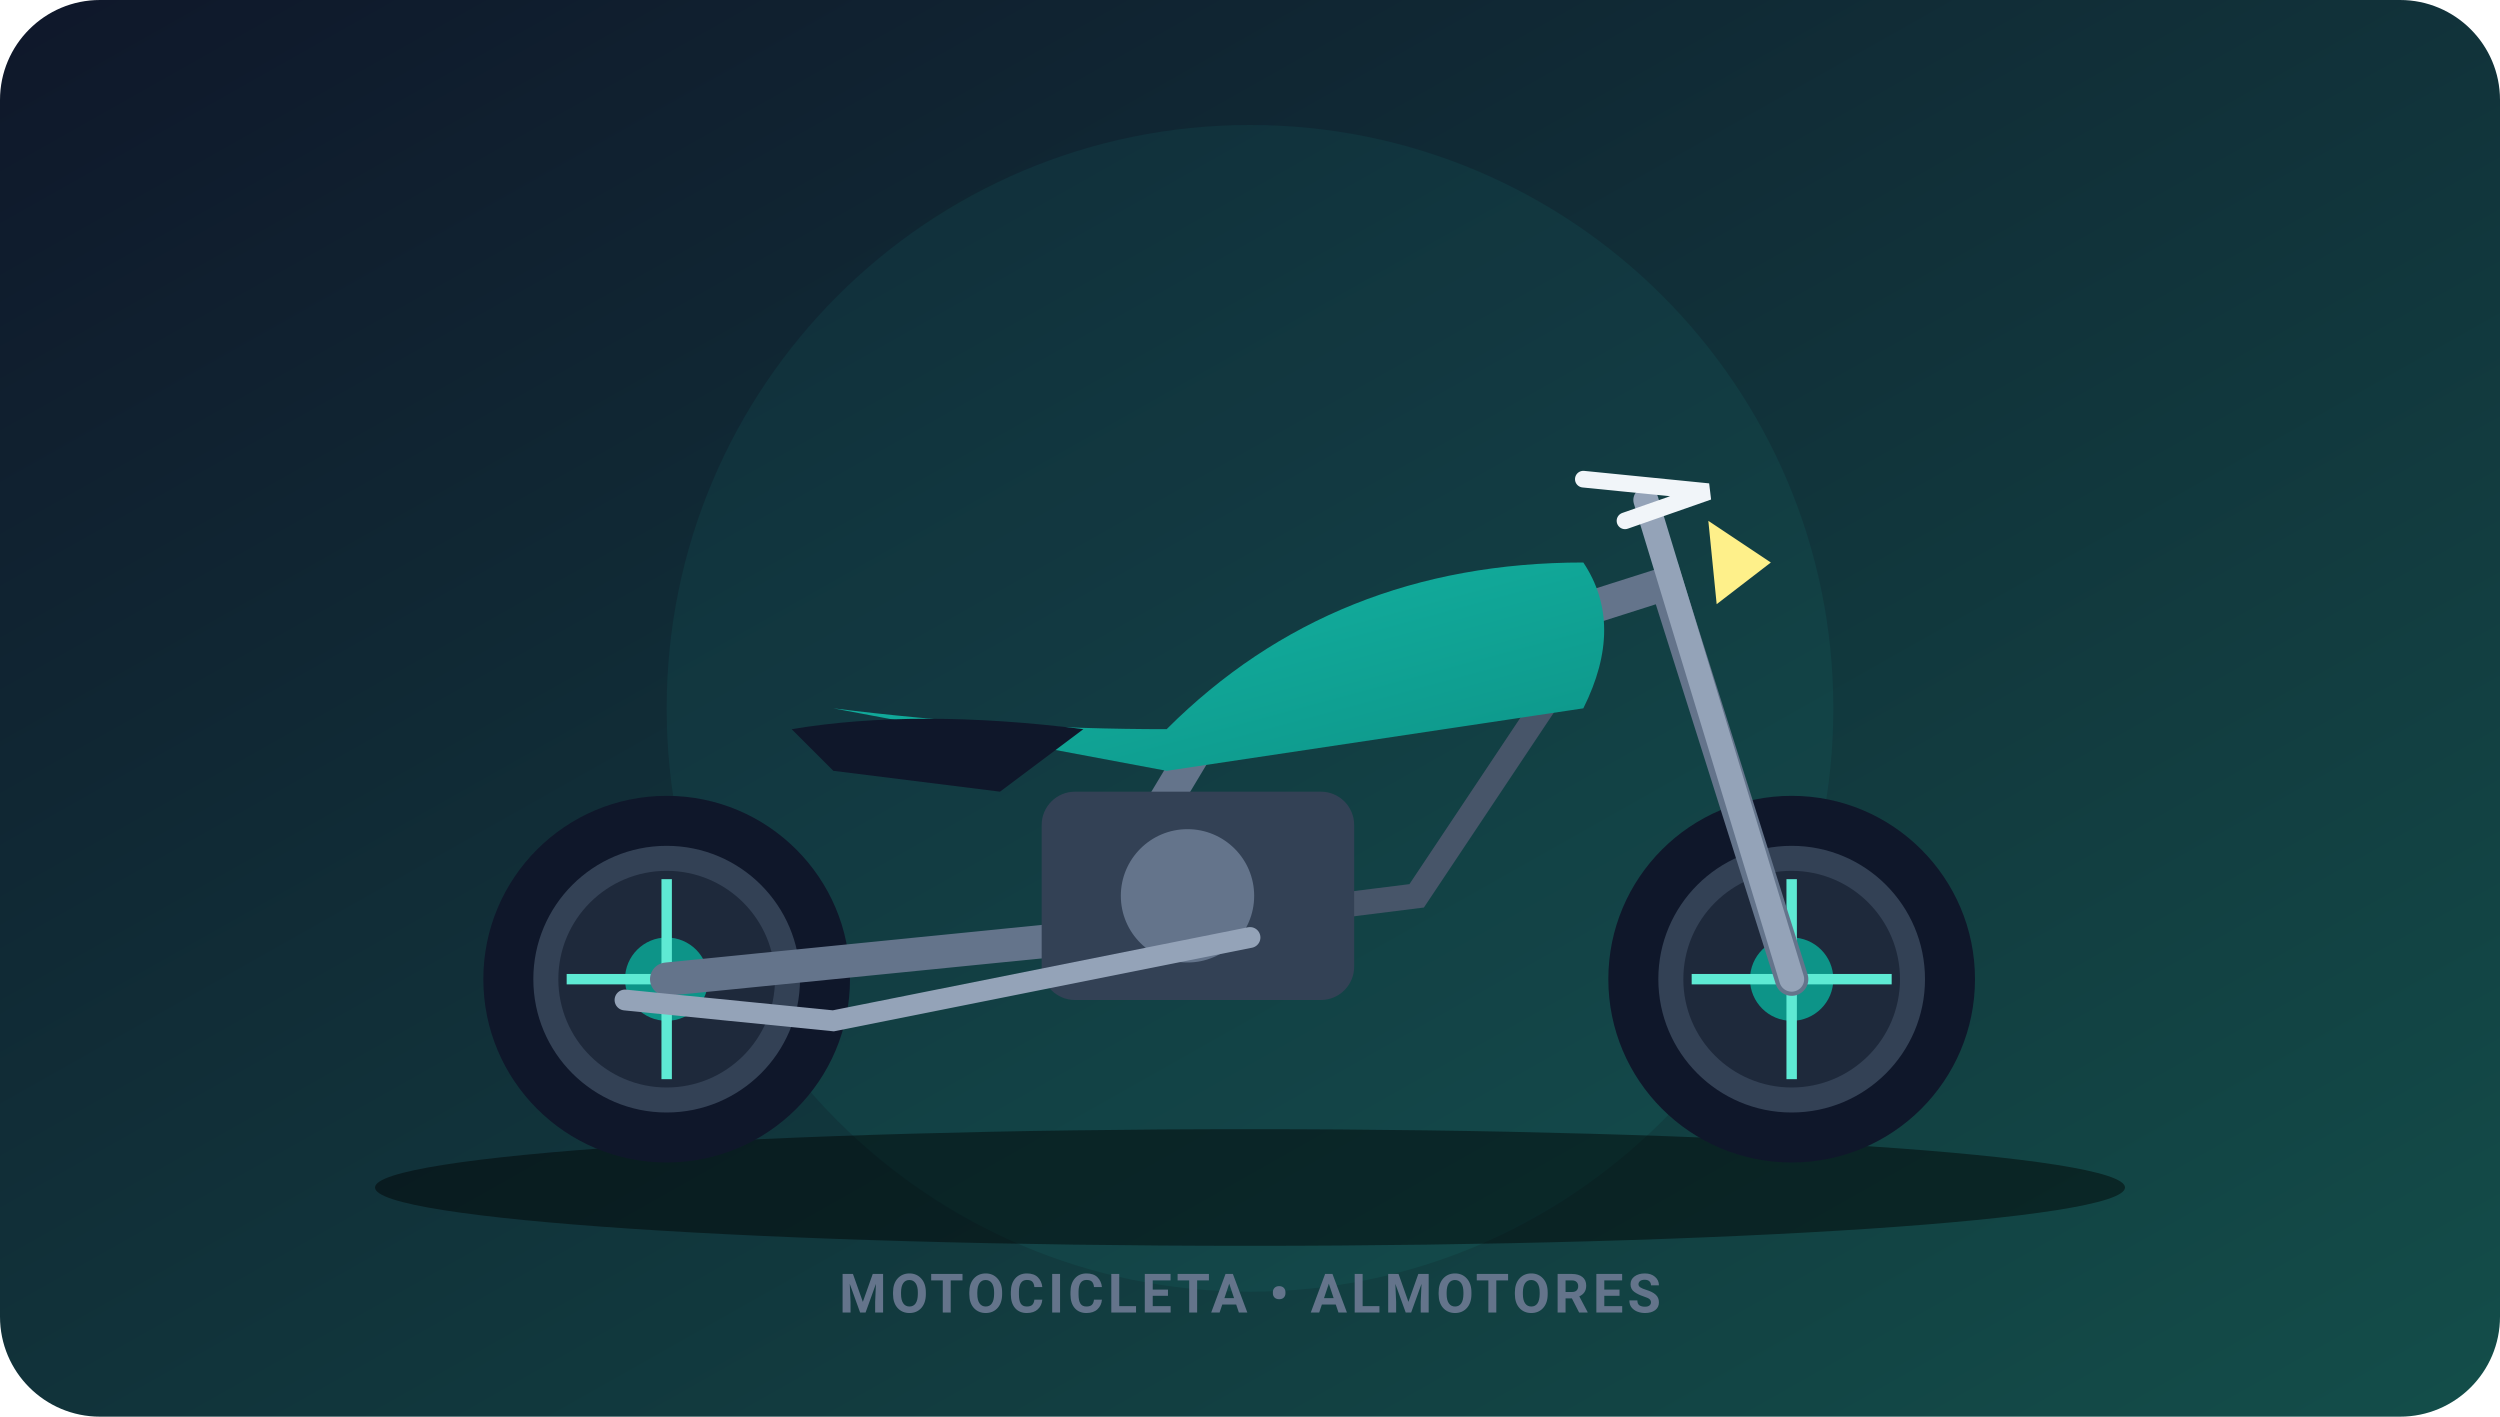
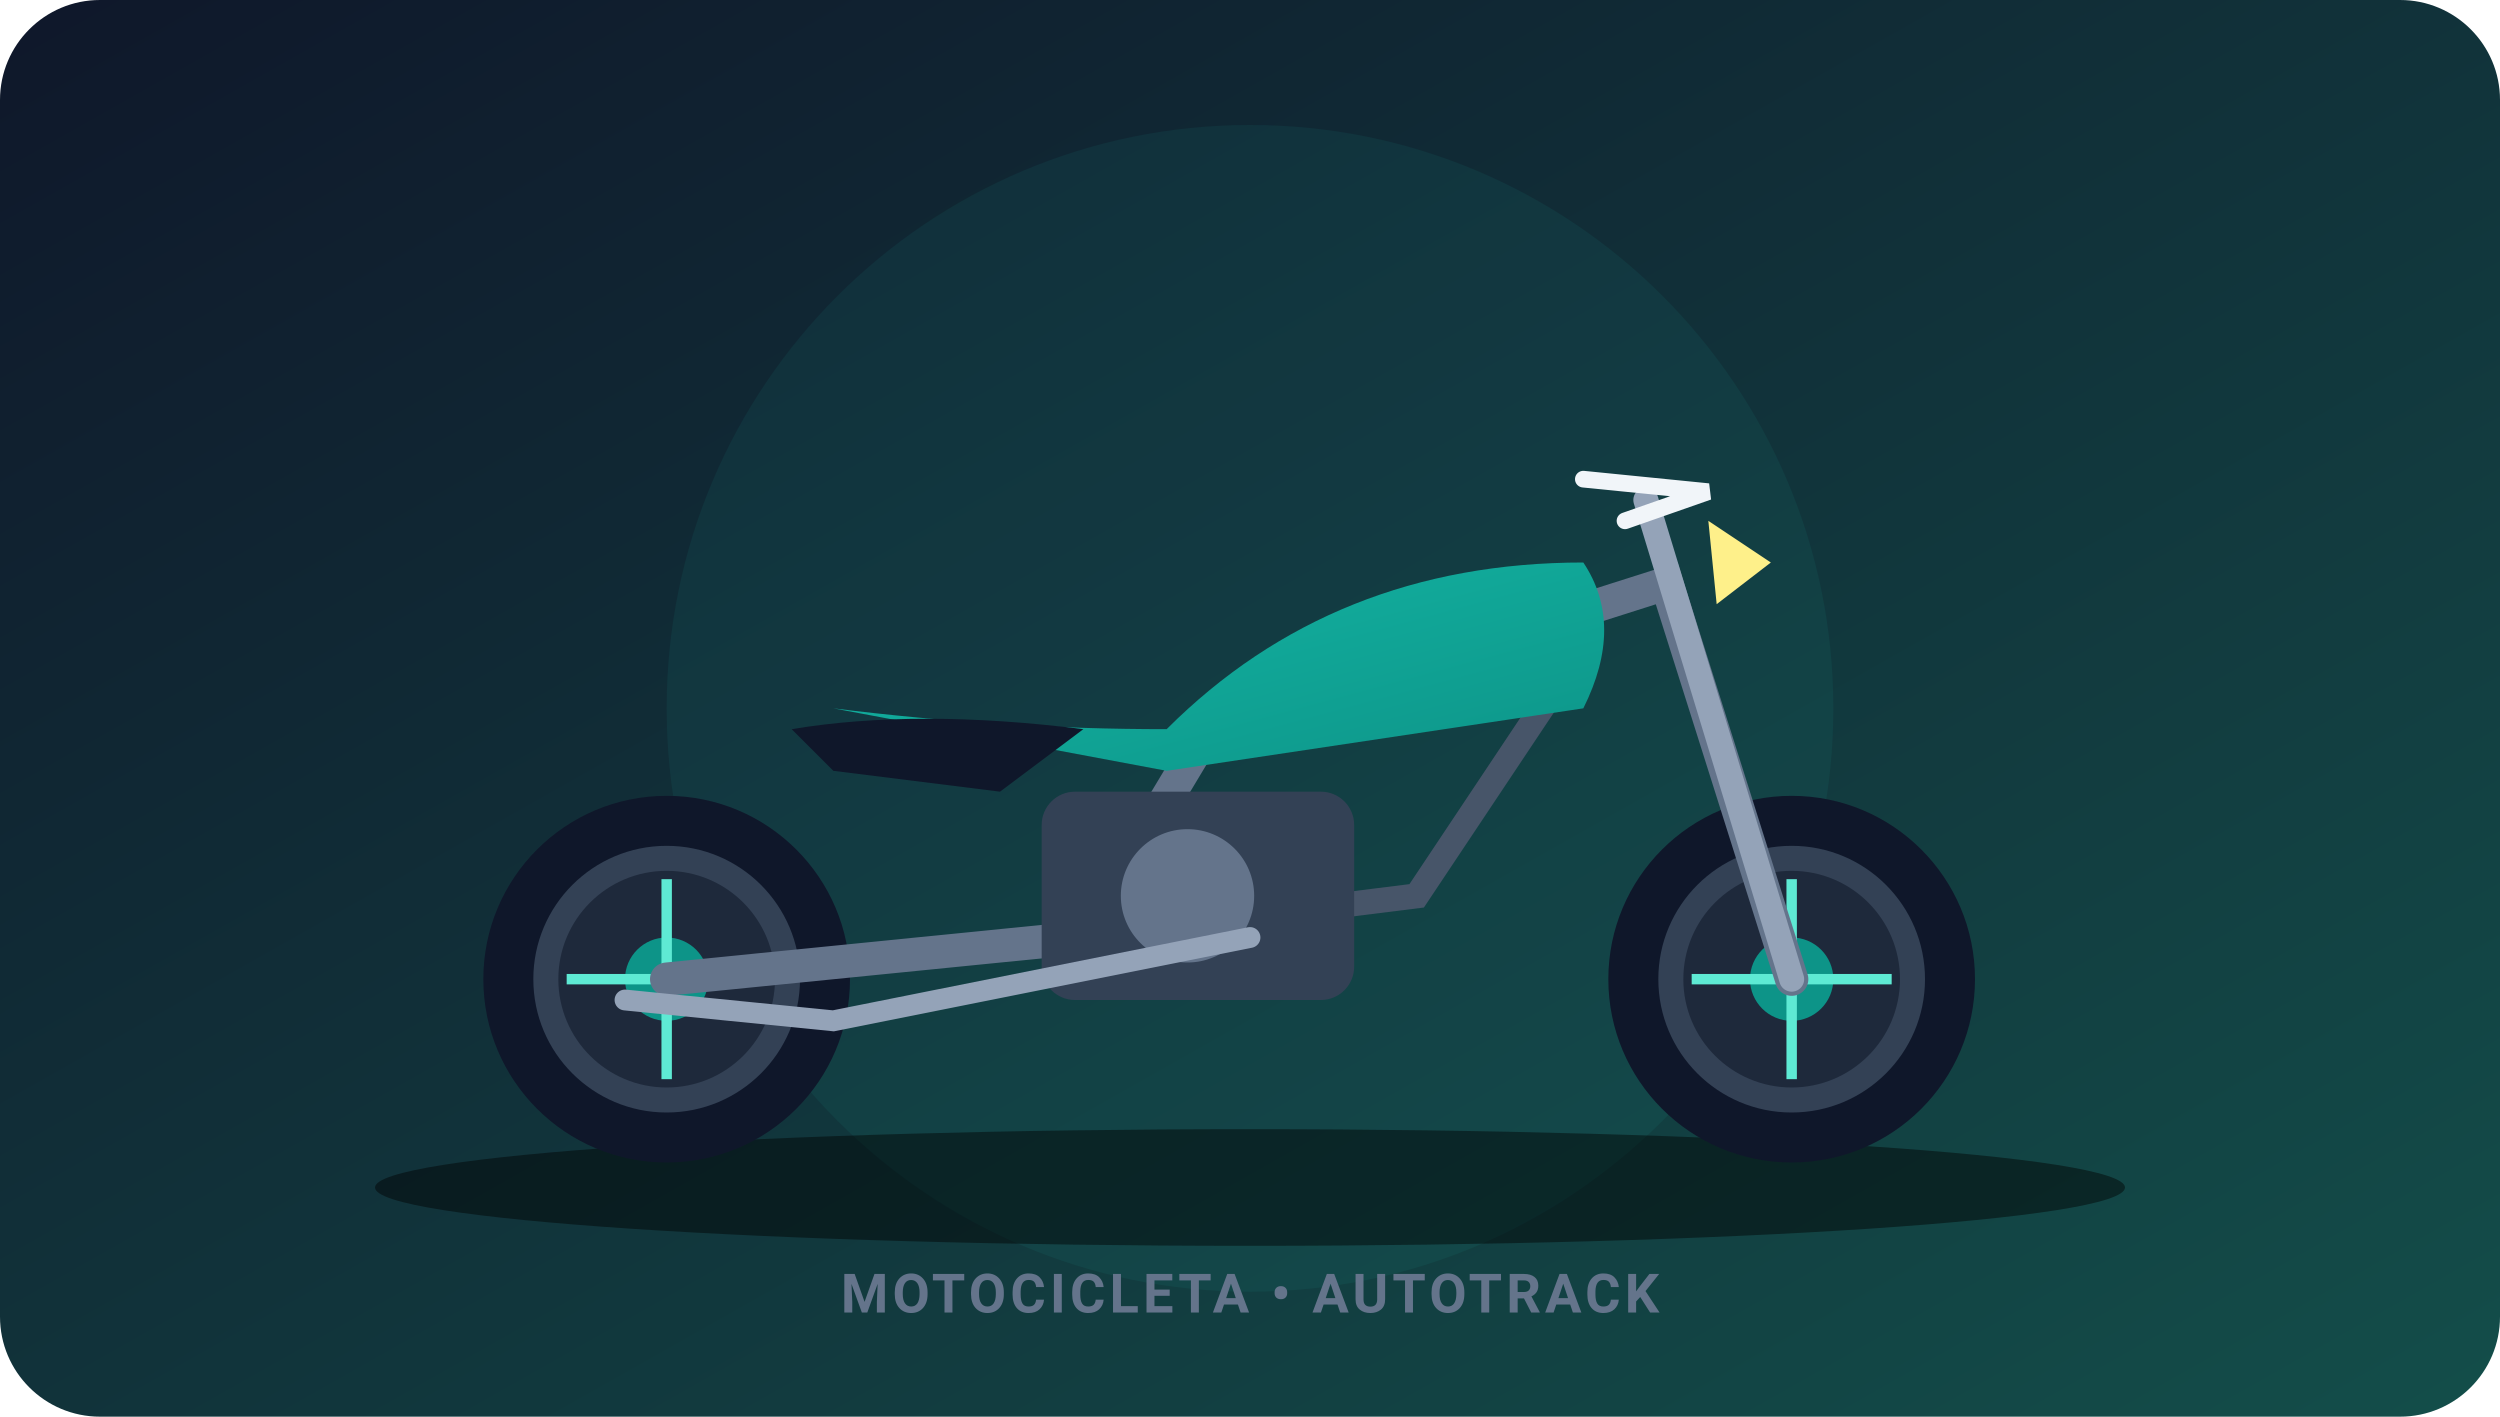
<svg xmlns="http://www.w3.org/2000/svg" viewBox="0 0 600 340" width="100%" height="100%">
  <defs>
    <linearGradient id="bgMoto" x1="0%" y1="0%" x2="100%" y2="100%">
      <stop offset="0%" stop-color="#0f172a" />
      <stop offset="100%" stop-color="#134e4a" />
    </linearGradient>
    <linearGradient id="motoAccent" x1="0%" y1="0%" x2="100%" y2="100%">
      <stop offset="0%" stop-color="#14b8a6" />
      <stop offset="100%" stop-color="#0d9488" />
    </linearGradient>
  </defs>
  <rect width="600" height="340" fill="url(#bgMoto)" rx="24" />
  <circle cx="300" cy="170" r="140" fill="#14b8a6" opacity="0.08" />
  <ellipse cx="300" cy="285" rx="210" ry="14" fill="#000000" opacity="0.45" />
  <g transform="translate(60, 40)">
    <g transform="translate(100, 195)">
      <circle cx="0" cy="0" r="44" fill="#0f172a" />
      <circle cx="0" cy="0" r="32" fill="#334155" />
      <circle cx="0" cy="0" r="26" fill="#1e293b" />
      <circle cx="0" cy="0" r="10" fill="#0d9488" />
      <line x1="-24" y1="0" x2="24" y2="0" stroke="#5eead4" stroke-width="2.5" />
      <line x1="0" y1="-24" x2="0" y2="24" stroke="#5eead4" stroke-width="2.5" />
    </g>
    <g transform="translate(370, 195)">
      <circle cx="0" cy="0" r="44" fill="#0f172a" />
      <circle cx="0" cy="0" r="32" fill="#334155" />
      <circle cx="0" cy="0" r="26" fill="#1e293b" />
      <circle cx="0" cy="0" r="10" fill="#0d9488" />
      <line x1="-24" y1="0" x2="24" y2="0" stroke="#5eead4" stroke-width="2.5" />
      <line x1="0" y1="-24" x2="0" y2="24" stroke="#5eead4" stroke-width="2.5" />
    </g>
    <path d="M 100 195 L 200 185 L 230 135 L 340 100 L 370 195" stroke="#64748b" stroke-width="8" stroke-linecap="round" fill="none" />
    <path d="M 200 185 L 280 175 L 320 115" stroke="#475569" stroke-width="6" fill="none" />
    <rect x="190" y="150" width="75" height="50" rx="8" fill="#334155" />
    <circle cx="225" cy="175" r="16" fill="#64748b" />
    <path d="M 240 185 L 140 205 L 90 200" stroke="#94a3b8" stroke-width="5" stroke-linecap="round" fill="none" />
    <path d="M 140 130 Q 180 135 220 135 Q 260 95 320 95 Q 330 110 320 130 L 220 145 Z" fill="url(#motoAccent)" />
    <path d="M 130 135 Q 160 130 200 135 L 180 150 L 140 145 Z" fill="#0f172a" />
    <line x1="335" y1="80" x2="370" y2="195" stroke="#94a3b8" stroke-width="6" stroke-linecap="round" />
    <path d="M 320 75 L 350 78 L 330 85" stroke="#f1f5f9" stroke-width="4" stroke-linecap="round" fill="none" />
    <polygon points="350,85 365,95 352,105" fill="#fef08a" />
  </g>
-   <text x="300" y="315" text-anchor="middle" font-family="'Segoe UI', Roboto, sans-serif" font-weight="700" font-size="13" fill="#64748b" letter-spacing="1">MOTOCICLETA • ALMOTORES</text>
+   <text x="300" y="315" text-anchor="middle" font-family="'Segoe UI', Roboto, sans-serif" font-weight="700" font-size="13" fill="#64748b" letter-spacing="1">MOTOCICLETA • AUTOTRACK</text>
</svg>
